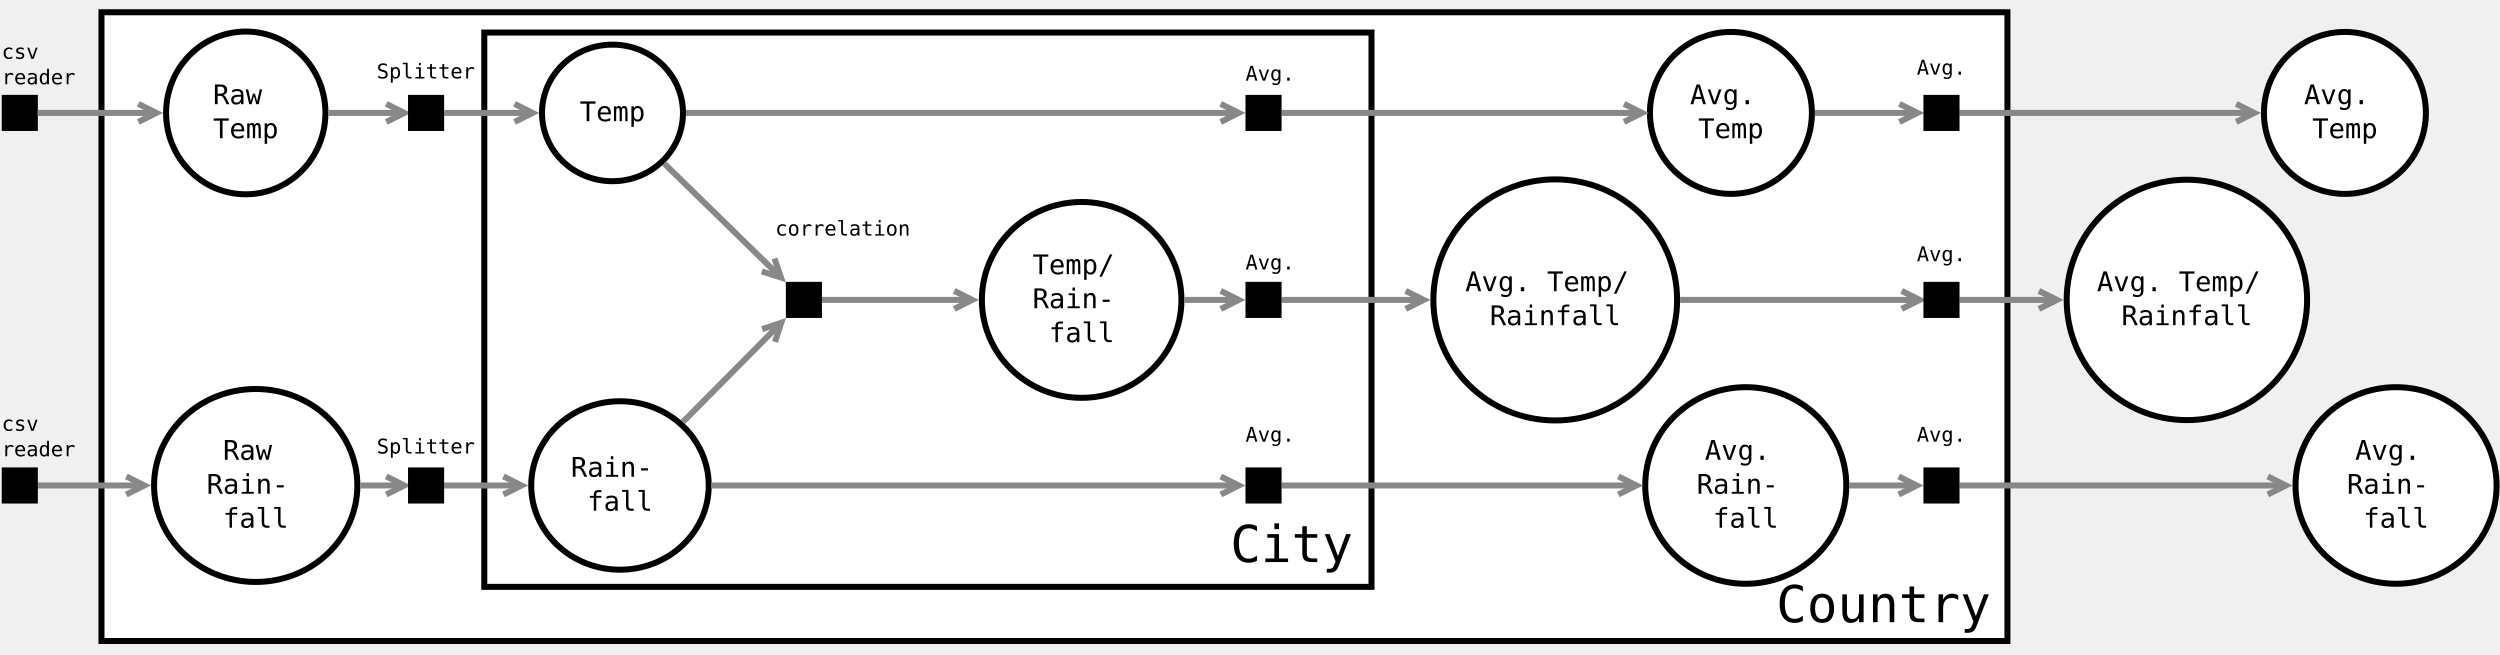
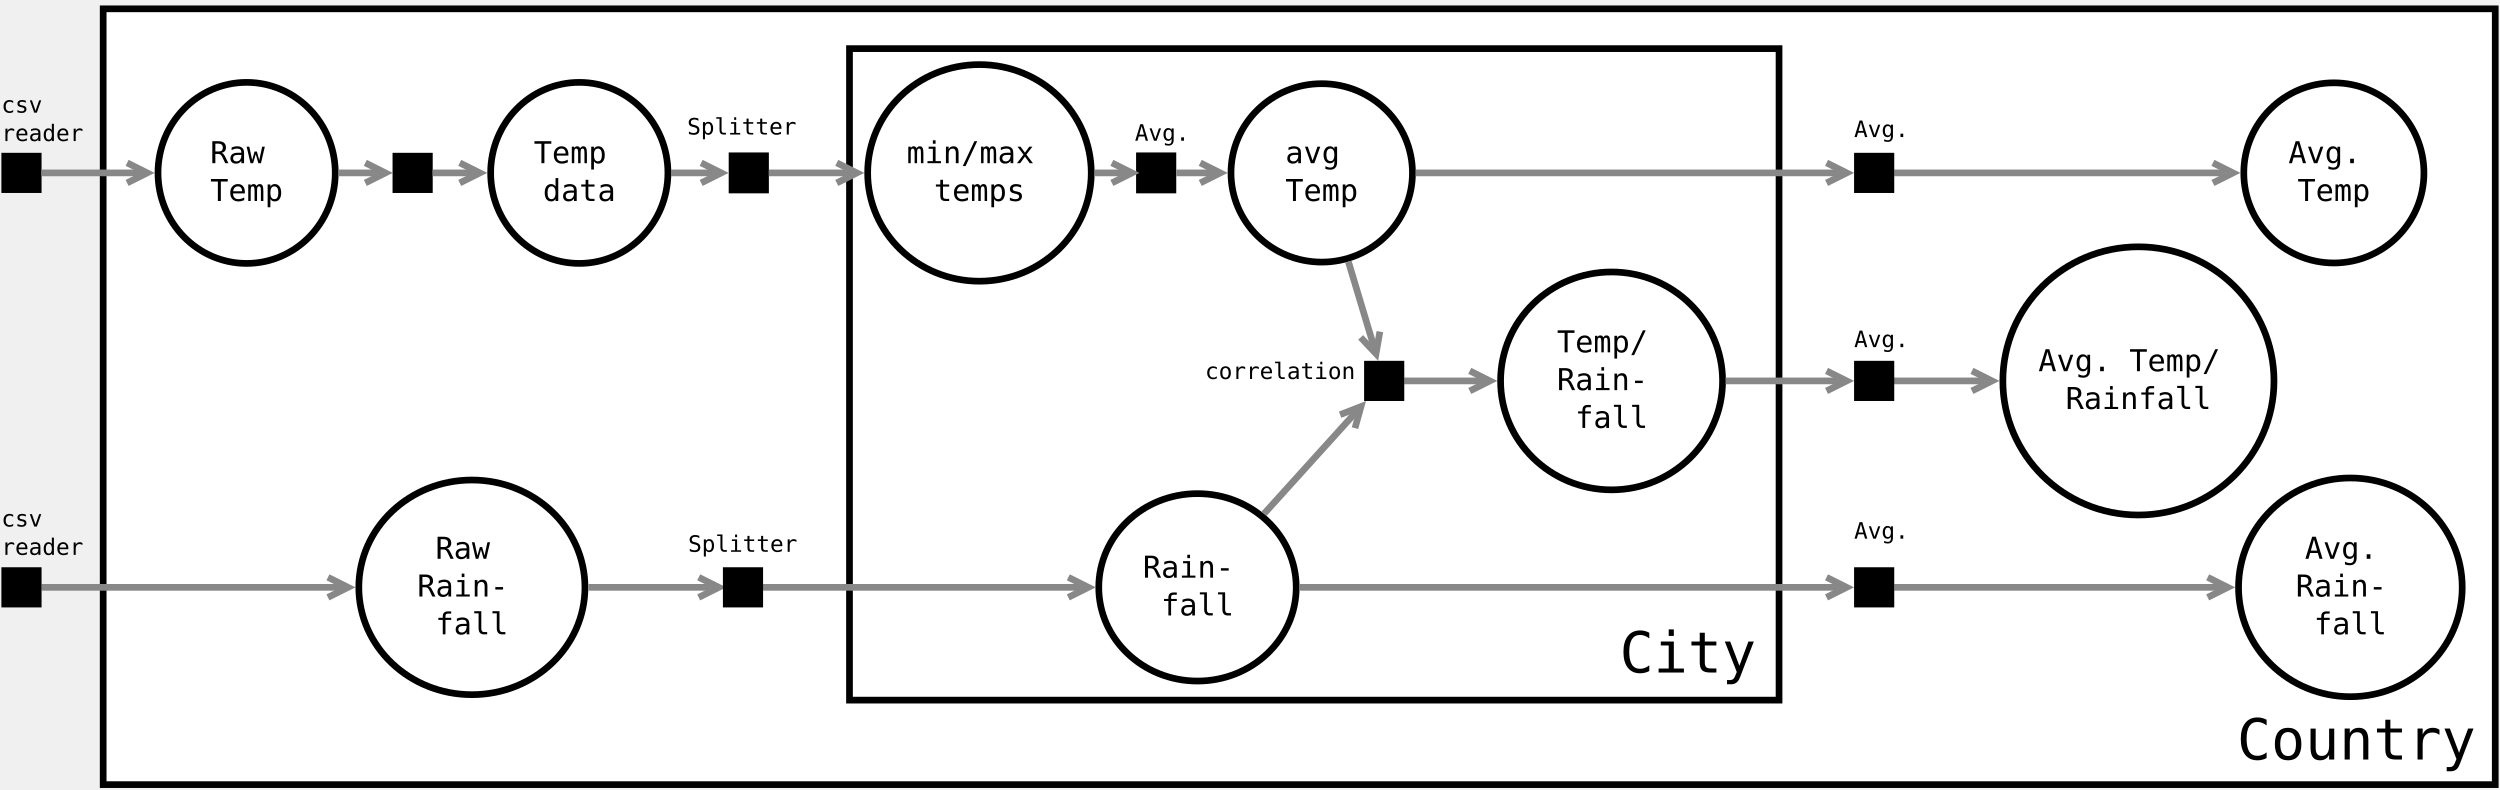
- <svg xmlns="http://www.w3.org/2000/svg" width="42cm" height="11cm" viewBox="62 20 831 212">
-   <g>
-     <rect style="fill: #ffffff" x="95.734" y="21.25" width="633.534" height="209" />
-     <rect style="fill: none; fill-opacity:0; stroke-width: 2; stroke: #000000" x="95.734" y="21.25" width="633.534" height="209" />
-   </g>
-   <g>
-     <rect style="fill: #ffffff" x="222.978" y="28" width="294.906" height="184.25" />
-     <rect style="fill: none; fill-opacity:0; stroke-width: 2; stroke: #000000" x="222.978" y="28" width="294.906" height="184.25" />
-   </g>
-   <g>
-     <ellipse style="fill: #ffffff" cx="265.593" cy="54.713" rx="23.43" ry="22.699" />
-     <ellipse style="fill: none; fill-opacity:0; stroke-width: 2; stroke: #000000" cx="265.593" cy="54.713" rx="23.43" ry="22.699" />
-     <text font-size="9.031" style="fill: #000000;text-anchor:middle;font-family:monospace;font-style:normal;font-weight:normal" x="265.593" y="57.469">
-       <tspan x="265.593" y="57.469">Temp</tspan>
-     </text>
-   </g>
-   <text font-size="6.773" style="fill: #000000;text-anchor:start;font-family:monospace;font-style:normal;font-weight:normal" x="319.694" y="95.484">
-     <tspan x="319.694" y="95.484">correlation</tspan>
-   </text>
-   <g>
-     <rect style="fill: #000000" x="63.579" y="49.713" width="10" height="10" />
-     <rect style="fill: none; fill-opacity:0; stroke-width: 2; stroke: #000000" x="63.579" y="49.713" width="10" height="10" />
-   </g>
-   <text font-size="6.773" style="fill: #000000;text-anchor:start;font-family:monospace;font-style:normal;font-weight:normal" x="62.579" y="36.729">
-     <tspan x="62.579" y="36.729">csv</tspan>
-     <tspan x="62.579" y="45.196">reader</tspan>
-   </text>
-   <g>
-     <ellipse style="fill: #ffffff" cx="268.081" cy="178.55" rx="29.499" ry="28" />
-     <ellipse style="fill: none; fill-opacity:0; stroke-width: 2; stroke: #000000" cx="268.081" cy="178.55" rx="29.499" ry="28" />
-     <text font-size="9.031" style="fill: #000000;text-anchor:middle;font-family:monospace;font-style:normal;font-weight:normal" x="268.081" y="175.661">
-       <tspan x="268.081" y="175.661">Rain-</tspan>
-       <tspan x="268.081" y="186.95">fall</tspan>
+ <svg xmlns="http://www.w3.org/2000/svg" width="38cm" height="12cm" viewBox="-60 4 747 234">
+   <g>
+     <rect style="fill: #ffffff" x="-29.171" y="5.688" width="714.75" height="231.812" />
+     <rect style="fill: none; fill-opacity:0; stroke-width: 2; stroke: #000000" x="-29.171" y="5.688" width="714.75" height="231.812" />
+   </g>
+   <g>
+     <rect style="fill: #ffffff" x="193.829" y="17.58" width="277.75" height="194.67" />
+     <rect style="fill: none; fill-opacity:0; stroke-width: 2; stroke: #000000" x="193.829" y="17.58" width="277.75" height="194.67" />
+   </g>
+   <g>
+     <ellipse style="fill: #ffffff" cx="334.931" cy="54.713" rx="27.112" ry="26.656" />
+     <ellipse style="fill: none; fill-opacity:0; stroke-width: 2; stroke: #000000" cx="334.931" cy="54.713" rx="27.112" ry="26.656" />
+     <text font-size="9.031" style="fill: #000000;text-anchor:middle;font-family:monospace;font-style:normal;font-weight:normal" x="334.931" y="51.825">
+       <tspan x="334.931" y="51.825">avg</tspan>
+       <tspan x="334.931" y="63.113">Temp</tspan>
+     </text>
+   </g>
+   <text font-size="6.773" style="fill: #000000;text-anchor:start;font-family:monospace;font-style:normal;font-weight:normal" x="300.072" y="116.295">
+     <tspan x="300.072" y="116.295">correlation</tspan>
+   </text>
+   <g>
+     <rect style="fill: #000000" x="-58.583" y="49.713" width="10" height="10" />
+     <rect style="fill: none; fill-opacity:0; stroke-width: 2; stroke: #000000" x="-58.583" y="49.713" width="10" height="10" />
+   </g>
+   <text font-size="6.773" style="fill: #000000;text-anchor:start;font-family:monospace;font-style:normal;font-weight:normal" x="-59.583" y="36.729">
+     <tspan x="-59.583" y="36.729">csv</tspan>
+     <tspan x="-59.583" y="45.196">reader</tspan>
+   </text>
+   <g>
+     <ellipse style="fill: #ffffff" cx="297.811" cy="178.55" rx="29.499" ry="28" />
+     <ellipse style="fill: none; fill-opacity:0; stroke-width: 2; stroke: #000000" cx="297.811" cy="178.55" rx="29.499" ry="28" />
+     <text font-size="9.031" style="fill: #000000;text-anchor:middle;font-family:monospace;font-style:normal;font-weight:normal" x="297.811" y="175.661">
+       <tspan x="297.811" y="175.661">Rain-</tspan>
+       <tspan x="297.811" y="186.95">fall</tspan>
    </text>
  </g>
  <g>
    <ellipse style="fill: #ffffff" cx="421.539" cy="116.867" rx="33.163" ry="32.549" />
    <ellipse style="fill: none; fill-opacity:0; stroke-width: 2; stroke: #000000" cx="421.539" cy="116.867" rx="33.163" ry="32.549" />
    <text font-size="9.031" style="fill: #000000;text-anchor:middle;font-family:monospace;font-style:normal;font-weight:normal" x="421.539" y="108.333">
      <tspan x="421.539" y="108.333">Temp/</tspan>
      <tspan x="421.539" y="119.622">Rain-</tspan>
      <tspan x="421.539" y="130.911">fall</tspan>
    </text>
  </g>
-   <text font-size="6.773" style="fill: #000000;text-anchor:start;font-family:monospace;font-style:normal;font-weight:normal" x="370.431" y="120.125">
-     <tspan x="370.431" y="120.125" />
-   </text>
-   <text font-size="16.933" style="fill: #000000;text-anchor:start;font-family:monospace;font-style:normal;font-weight:normal" x="470.931" y="204">
-     <tspan x="470.931" y="204">City</tspan>
-   </text>
-   <g>
-     <line style="fill: none; fill-opacity:0; stroke-width: 2; stroke: #888888" x1="74.52" y1="54.713" x2="111.74" y2="54.713" />
-     <polyline style="fill: none; fill-opacity:0; stroke-width: 2; stroke: #888888" points="107.976,57.713 113.976,54.713 107.976,51.713 " />
-   </g>
-   <g>
-     <line style="fill: none; fill-opacity:0; stroke-width: 2; stroke: #888888" x1="282.811" y1="71.534" x2="320.013" y2="107.877" />
-     <polyline style="fill: none; fill-opacity:0; stroke-width: 2; stroke: #888888" points="315.225,107.393 321.613,109.439 319.417,103.101 " />
-   </g>
-   <g>
-     <line style="fill: none; fill-opacity:0; stroke-width: 2; stroke: #888888" x1="455.703" y1="116.867" x2="471.528" y2="116.867" />
-     <polyline style="fill: none; fill-opacity:0; stroke-width: 2; stroke: #888888" points="467.764,119.867 473.764,116.867 467.764,113.867 " />
-   </g>
-   <g>
-     <line style="fill: none; fill-opacity:0; stroke-width: 2; stroke: #888888" x1="288.992" y1="157.452" x2="320.12" y2="126.044" />
-     <polyline style="fill: none; fill-opacity:0; stroke-width: 2; stroke: #888888" points="319.601,130.829 321.694,124.456 315.34,126.606 " />
-   </g>
-   <g>
-     <line style="fill: none; fill-opacity:0; stroke-width: 2; stroke: #888888" x1="335.223" y1="116.867" x2="382.941" y2="116.867" />
-     <polyline style="fill: none; fill-opacity:0; stroke-width: 2; stroke: #888888" points="379.178,119.867 385.178,116.867 379.178,113.867 " />
+   <text font-size="6.773" style="fill: #000000;text-anchor:start;font-family:monospace;font-style:normal;font-weight:normal" x="332.704" y="114.915">
+     <tspan x="332.704" y="114.915" />
+   </text>
+   <text font-size="16.933" style="fill: #000000;text-anchor:start;font-family:monospace;font-style:normal;font-weight:normal" x="423.93" y="204">
+     <tspan x="423.93" y="204">City</tspan>
+   </text>
+   <g>
+     <line style="fill: none; fill-opacity:0; stroke-width: 2; stroke: #888888" x1="-47.588" y1="54.713" x2="-18.259" y2="54.713" />
+     <polyline style="fill: none; fill-opacity:0; stroke-width: 2; stroke: #888888" points="-22.023,57.713 -16.023,54.713 -22.023,51.713 " />
+   </g>
+   <g>
+     <line style="fill: none; fill-opacity:0; stroke-width: 2; stroke: #888888" x1="342.887" y1="81.207" x2="350.513" y2="106.605" />
+     <polyline style="fill: none; fill-opacity:0; stroke-width: 2; stroke: #888888" points="346.557,103.863 351.156,108.747 352.304,102.137 " />
+   </g>
+   <g>
+     <line style="fill: none; fill-opacity:0; stroke-width: 2; stroke: #888888" x1="455.636" y1="116.867" x2="489.532" y2="116.867" />
+     <polyline style="fill: none; fill-opacity:0; stroke-width: 2; stroke: #888888" points="485.768,119.867 491.768,116.867 485.768,113.867 " />
+   </g>
+   <g>
+     <line style="fill: none; fill-opacity:0; stroke-width: 2; stroke: #888888" x1="317.702" y1="156.555" x2="345.168" y2="126.185" />
+     <polyline style="fill: none; fill-opacity:0; stroke-width: 2; stroke: #888888" points="344.868,130.989 346.668,124.526 340.418,126.964 " />
+   </g>
+   <g>
+     <line style="fill: none; fill-opacity:0; stroke-width: 2; stroke: #888888" x1="359.583" y1="116.867" x2="382.929" y2="116.867" />
+     <polyline style="fill: none; fill-opacity:0; stroke-width: 2; stroke: #888888" points="379.165,119.867 385.165,116.867 379.165,113.867 " />
  </g>
  <text font-size="6.773" style="fill: #000000;text-anchor:start;font-family:monospace;font-style:normal;font-weight:normal" x="545" y="223">
    <tspan x="545" y="223" />
  </text>
-   <text font-size="16.933" style="fill: #000000;text-anchor:start;font-family:monospace;font-style:normal;font-weight:normal" x="652.389" y="224">
-     <tspan x="652.389" y="224">Country</tspan>
+   <text font-size="16.933" style="fill: #000000;text-anchor:start;font-family:monospace;font-style:normal;font-weight:normal" x="608.39" y="230">
+     <tspan x="608.39" y="230">Country</tspan>
  </text>
  <g>
    <ellipse style="fill: #ffffff" cx="578.961" cy="116.867" rx="40.507" ry="40.067" />
    <ellipse style="fill: none; fill-opacity:0; stroke-width: 2; stroke: #000000" cx="578.961" cy="116.867" rx="40.507" ry="40.067" />
    <text font-size="9.031" style="fill: #000000;text-anchor:middle;font-family:monospace;font-style:normal;font-weight:normal" x="578.961" y="113.978">
      <tspan x="578.961" y="113.978">Avg. Temp/</tspan>
      <tspan x="578.961" y="125.267">Rainfall</tspan>
    </text>
  </g>
  <g>
-     <line style="fill: none; fill-opacity:0; stroke-width: 2; stroke: #888888" x1="487.989" y1="116.867" x2="532.992" y2="116.867" />
-     <polyline style="fill: none; fill-opacity:0; stroke-width: 2; stroke: #888888" points="529.228,119.867 535.228,116.867 529.228,113.867 " />
-   </g>
-   <g>
-     <ellipse style="fill: #ffffff" cx="788.923" cy="116.867" rx="39.956" ry="39.956" />
-     <ellipse style="fill: none; fill-opacity:0; stroke-width: 2; stroke: #000000" cx="788.923" cy="116.867" rx="39.956" ry="39.956" />
-     <text font-size="9.031" style="fill: #000000;text-anchor:middle;font-family:monospace;font-style:normal;font-weight:normal" x="788.923" y="113.978">
-       <tspan x="788.923" y="113.978">Avg. Temp/</tspan>
-       <tspan x="788.923" y="125.267">Rainfall</tspan>
-     </text>
-   </g>
-   <g>
-     <line style="fill: none; fill-opacity:0; stroke-width: 2; stroke: #888888" x1="713.341" y1="116.867" x2="743.493" y2="116.867" />
-     <polyline style="fill: none; fill-opacity:0; stroke-width: 2; stroke: #888888" points="739.729,119.867 745.729,116.867 739.729,113.867 " />
-   </g>
-   <g>
-     <line style="fill: none; fill-opacity:0; stroke-width: 2; stroke: #888888" x1="620.468" y1="116.867" x2="697.859" y2="116.867" />
-     <polyline style="fill: none; fill-opacity:0; stroke-width: 2; stroke: #888888" points="694.095,119.867 700.095,116.867 694.095,113.867 " />
-   </g>
-   <g>
-     <line style="fill: none; fill-opacity:0; stroke-width: 2; stroke: #888888" x1="74.572" y1="178.55" x2="107.75" y2="178.55" />
-     <polyline style="fill: none; fill-opacity:0; stroke-width: 2; stroke: #888888" points="103.986,181.55 109.986,178.55 103.986,175.55 " />
-   </g>
-   <text font-size="6.773" style="fill: #000000;text-anchor:start;font-family:monospace;font-style:normal;font-weight:normal" x="699.146" y="104">
-     <tspan x="699.146" y="104">Avg.</tspan>
-   </text>
+     <line style="fill: none; fill-opacity:0; stroke-width: 2; stroke: #888888" x1="505.938" y1="116.867" x2="532.984" y2="116.867" />
+     <polyline style="fill: none; fill-opacity:0; stroke-width: 2; stroke: #888888" points="529.22,119.867 535.22,116.867 529.22,113.867 " />
+   </g>
+   <g>
+     <line style="fill: none; fill-opacity:0; stroke-width: 2; stroke: #888888" x1="-47.587" y1="178.55" x2="41.748" y2="178.55" />
+     <polyline style="fill: none; fill-opacity:0; stroke-width: 2; stroke: #888888" points="37.984,181.55 43.984,178.55 37.984,175.55 " />
+   </g>
  <g>
    <ellipse style="fill: #ffffff" cx="637.361" cy="54.713" rx="26.915" ry="26.915" />
    <ellipse style="fill: none; fill-opacity:0; stroke-width: 2; stroke: #000000" cx="637.361" cy="54.713" rx="26.915" ry="26.915" />
-     <text font-size="9.031" style="fill: #000000;text-anchor:middle;font-family:monospace;font-style:normal;font-weight:normal" x="637.361" y="51.824">
-       <tspan x="637.361" y="51.824">Avg.</tspan>
+     <text font-size="9.031" style="fill: #000000;text-anchor:middle;font-family:monospace;font-style:normal;font-weight:normal" x="637.361" y="51.825">
+       <tspan x="637.361" y="51.825">Avg.</tspan>
      <tspan x="637.361" y="63.113">Temp</tspan>
    </text>
  </g>
  <g>
    <ellipse style="fill: #ffffff" cx="642.294" cy="178.55" rx="33.418" ry="32.675" />
    <ellipse style="fill: none; fill-opacity:0; stroke-width: 2; stroke: #000000" cx="642.294" cy="178.55" rx="33.418" ry="32.675" />
    <text font-size="9.031" style="fill: #000000;text-anchor:middle;font-family:monospace;font-style:normal;font-weight:normal" x="642.294" y="170.016">
      <tspan x="642.294" y="170.016">Avg.</tspan>
      <tspan x="642.294" y="181.305">Rain-</tspan>
      <tspan x="642.294" y="192.594">fall</tspan>
    </text>
  </g>
-   <text font-size="6.773" style="fill: #000000;text-anchor:start;font-family:monospace;font-style:normal;font-weight:normal" x="476" y="44">
-     <tspan x="476" y="44">Avg.</tspan>
-   </text>
-   <g>
-     <line style="fill: none; fill-opacity:0; stroke-width: 2; stroke: #888888" x1="290.015" y1="54.713" x2="471.525" y2="54.713" />
-     <polyline style="fill: none; fill-opacity:0; stroke-width: 2; stroke: #888888" points="467.761,57.713 473.761,54.713 467.761,51.713 " />
-   </g>
-   <text font-size="6.773" style="fill: #000000;text-anchor:start;font-family:monospace;font-style:normal;font-weight:normal" x="476" y="164">
-     <tspan x="476" y="164">Avg.</tspan>
-   </text>
-   <g>
-     <line style="fill: none; fill-opacity:0; stroke-width: 2; stroke: #888888" x1="298.373" y1="178.55" x2="471.548" y2="178.55" />
-     <polyline style="fill: none; fill-opacity:0; stroke-width: 2; stroke: #888888" points="467.784,181.55 473.784,178.55 467.784,175.55 " />
-   </g>
-   <g>
-     <line style="fill: none; fill-opacity:0; stroke-width: 2; stroke: #888888" x1="487.997" y1="178.55" x2="603.697" y2="178.55" />
-     <polyline style="fill: none; fill-opacity:0; stroke-width: 2; stroke: #888888" points="599.933,181.55 605.933,178.55 599.933,175.55 " />
-   </g>
-   <g>
-     <line style="fill: none; fill-opacity:0; stroke-width: 2; stroke: #888888" x1="488.002" y1="54.713" x2="605.579" y2="54.713" />
-     <polyline style="fill: none; fill-opacity:0; stroke-width: 2; stroke: #888888" points="601.815,57.713 607.815,54.713 601.815,51.713 " />
-   </g>
-   <text font-size="6.773" style="fill: #000000;text-anchor:start;font-family:monospace;font-style:normal;font-weight:normal" x="699.146" y="42">
-     <tspan x="699.146" y="42">Avg.</tspan>
-   </text>
-   <text font-size="6.773" style="fill: #000000;text-anchor:start;font-family:monospace;font-style:normal;font-weight:normal" x="699.146" y="164">
-     <tspan x="699.146" y="164">Avg.</tspan>
-   </text>
-   <g>
-     <ellipse style="fill: #ffffff" cx="841.452" cy="54.713" rx="26.915" ry="26.915" />
-     <ellipse style="fill: none; fill-opacity:0; stroke-width: 2; stroke: #000000" cx="841.452" cy="54.713" rx="26.915" ry="26.915" />
-     <text font-size="9.031" style="fill: #000000;text-anchor:middle;font-family:monospace;font-style:normal;font-weight:normal" x="841.452" y="51.824">
-       <tspan x="841.452" y="51.824">Avg.</tspan>
-       <tspan x="841.452" y="63.113">Temp</tspan>
-     </text>
-   </g>
-   <g>
-     <ellipse style="fill: #ffffff" cx="858.451" cy="178.55" rx="33.418" ry="32.675" />
-     <ellipse style="fill: none; fill-opacity:0; stroke-width: 2; stroke: #000000" cx="858.451" cy="178.55" rx="33.418" ry="32.675" />
-     <text font-size="9.031" style="fill: #000000;text-anchor:middle;font-family:monospace;font-style:normal;font-weight:normal" x="858.451" y="170.016">
-       <tspan x="858.451" y="170.016">Avg.</tspan>
-       <tspan x="858.451" y="181.305">Rain-</tspan>
-       <tspan x="858.451" y="192.594">fall</tspan>
-     </text>
-   </g>
-   <g>
-     <line style="fill: none; fill-opacity:0; stroke-width: 2; stroke: #888888" x1="676.663" y1="178.55" x2="696.887" y2="178.55" />
-     <polyline style="fill: none; fill-opacity:0; stroke-width: 2; stroke: #888888" points="693.123,181.55 699.123,178.55 693.123,175.55 " />
-   </g>
-   <g>
-     <line style="fill: none; fill-opacity:0; stroke-width: 2; stroke: #888888" x1="713.341" y1="178.55" x2="819.579" y2="178.55" />
-     <polyline style="fill: none; fill-opacity:0; stroke-width: 2; stroke: #888888" points="815.815,181.55 821.815,178.55 815.815,175.55 " />
-   </g>
-   <g>
-     <line style="fill: none; fill-opacity:0; stroke-width: 2; stroke: #888888" x1="665.263" y1="54.713" x2="697.133" y2="54.713" />
-     <polyline style="fill: none; fill-opacity:0; stroke-width: 2; stroke: #888888" points="693.369,57.713 699.369,54.713 693.369,51.713 " />
-   </g>
-   <g>
-     <line style="fill: none; fill-opacity:0; stroke-width: 2; stroke: #888888" x1="713.346" y1="54.713" x2="809.068" y2="54.713" />
-     <polyline style="fill: none; fill-opacity:0; stroke-width: 2; stroke: #888888" points="805.304,57.713 811.304,54.713 805.304,51.713 " />
-   </g>
-   <g>
-     <rect style="fill: #000000" x="63.579" y="173.55" width="10" height="10" />
-     <rect style="fill: none; fill-opacity:0; stroke-width: 2; stroke: #000000" x="63.579" y="173.55" width="10" height="10" />
-   </g>
-   <g>
-     <rect style="fill: #000000" x="324.216" y="111.867" width="10" height="10" />
-     <rect style="fill: none; fill-opacity:0; stroke-width: 2; stroke: #000000" x="324.216" y="111.867" width="10" height="10" />
-   </g>
-   <g>
-     <rect style="fill: #000000" x="477" y="49.713" width="10" height="10" />
-     <rect style="fill: none; fill-opacity:0; stroke-width: 2; stroke: #000000" x="477" y="49.713" width="10" height="10" />
-   </g>
-   <g>
-     <rect style="fill: #000000" x="477" y="111.867" width="10" height="10" />
-     <rect style="fill: none; fill-opacity:0; stroke-width: 2; stroke: #000000" x="477" y="111.867" width="10" height="10" />
-   </g>
-   <g>
-     <rect style="fill: #000000" x="477" y="173.55" width="10" height="10" />
-     <rect style="fill: none; fill-opacity:0; stroke-width: 2; stroke: #000000" x="477" y="173.55" width="10" height="10" />
-   </g>
-   <g>
-     <rect style="fill: #000000" x="702.346" y="111.867" width="10" height="10" />
-     <rect style="fill: none; fill-opacity:0; stroke-width: 2; stroke: #000000" x="702.346" y="111.867" width="10" height="10" />
-   </g>
-   <g>
-     <rect style="fill: #000000" x="702.346" y="49.713" width="10" height="10" />
-     <rect style="fill: none; fill-opacity:0; stroke-width: 2; stroke: #000000" x="702.346" y="49.713" width="10" height="10" />
-   </g>
-   <g>
-     <rect style="fill: #000000" x="702.346" y="173.55" width="10" height="10" />
-     <rect style="fill: none; fill-opacity:0; stroke-width: 2; stroke: #000000" x="702.346" y="173.55" width="10" height="10" />
-   </g>
-   <text font-size="6.773" style="fill: #000000;text-anchor:start;font-family:monospace;font-style:normal;font-weight:normal" x="476" y="106.783">
-     <tspan x="476" y="106.783">Avg.</tspan>
-   </text>
-   <g>
-     <ellipse style="fill: #ffffff" cx="143.692" cy="54.713" rx="26.482" ry="27.047" />
-     <ellipse style="fill: none; fill-opacity:0; stroke-width: 2; stroke: #000000" cx="143.692" cy="54.713" rx="26.482" ry="27.047" />
-     <text font-size="9.031" style="fill: #000000;text-anchor:middle;font-family:monospace;font-style:normal;font-weight:normal" x="143.692" y="51.824">
-       <tspan x="143.692" y="51.824">Raw</tspan>
-       <tspan x="143.692" y="63.113">Temp</tspan>
-     </text>
-   </g>
-   <g>
-     <ellipse style="fill: #ffffff" cx="147.001" cy="178.55" rx="33.785" ry="32.069" />
-     <ellipse style="fill: none; fill-opacity:0; stroke-width: 2; stroke: #000000" cx="147.001" cy="178.55" rx="33.785" ry="32.069" />
-     <text font-size="9.031" style="fill: #000000;text-anchor:middle;font-family:monospace;font-style:normal;font-weight:normal" x="147.001" y="170.016">
-       <tspan x="147.001" y="170.016">Raw</tspan>
-       <tspan x="147.001" y="181.305">Rain-</tspan>
-       <tspan x="147.001" y="192.594">fall</tspan>
-     </text>
-   </g>
-   <g>
-     <line style="fill: none; fill-opacity:0; stroke-width: 2; stroke: #888888" x1="209.627" y1="54.713" x2="236.795" y2="54.713" />
-     <polyline style="fill: none; fill-opacity:0; stroke-width: 2; stroke: #888888" points="233.031,57.713 239.031,54.713 233.031,51.713 " />
-   </g>
-   <g>
-     <line style="fill: none; fill-opacity:0; stroke-width: 2; stroke: #888888" x1="209.624" y1="178.55" x2="233.106" y2="178.55" />
-     <polyline style="fill: none; fill-opacity:0; stroke-width: 2; stroke: #888888" points="229.342,181.55 235.342,178.55 229.342,175.55 " />
-   </g>
-   <g>
-     <line style="fill: none; fill-opacity:0; stroke-width: 2; stroke: #888888" x1="171.174" y1="54.713" x2="194.156" y2="54.713" />
-     <polyline style="fill: none; fill-opacity:0; stroke-width: 2; stroke: #888888" points="190.392,57.713 196.392,54.713 190.392,51.713 " />
-   </g>
-   <g>
-     <rect style="fill: #000000" x="198.629" y="49.713" width="10" height="10" />
-     <rect style="fill: none; fill-opacity:0; stroke-width: 2; stroke: #000000" x="198.629" y="49.713" width="10" height="10" />
-   </g>
-   <g>
-     <line style="fill: none; fill-opacity:0; stroke-width: 2; stroke: #888888" x1="181.739" y1="178.55" x2="194.156" y2="178.55" />
-     <polyline style="fill: none; fill-opacity:0; stroke-width: 2; stroke: #888888" points="190.392,181.55 196.392,178.55 190.392,175.55 " />
-   </g>
-   <text font-size="6.773" style="fill: #000000;text-anchor:start;font-family:monospace;font-style:normal;font-weight:normal" x="187.229" y="167.937">
-     <tspan x="187.229" y="167.937">Splitter</tspan>
-   </text>
-   <g>
-     <rect style="fill: #000000" x="198.629" y="173.55" width="10" height="10" />
-     <rect style="fill: none; fill-opacity:0; stroke-width: 2; stroke: #000000" x="198.629" y="173.55" width="10" height="10" />
-   </g>
-   <text font-size="6.773" style="fill: #000000;text-anchor:start;font-family:monospace;font-style:normal;font-weight:normal" x="187.229" y="43.25">
-     <tspan x="187.229" y="43.25">Splitter</tspan>
-   </text>
-   <text font-size="6.773" style="fill: #000000;text-anchor:start;font-family:monospace;font-style:normal;font-weight:normal" x="62.579" y="160.386">
-     <tspan x="62.579" y="160.386">csv</tspan>
-     <tspan x="62.579" y="168.853">reader</tspan>
+   <text font-size="6.773" style="fill: #000000;text-anchor:start;font-family:monospace;font-style:normal;font-weight:normal" x="494" y="44">
+     <tspan x="494" y="44">Avg.</tspan>
+   </text>
+   <g>
+     <line style="fill: none; fill-opacity:0; stroke-width: 2; stroke: #888888" x1="363.02" y1="54.713" x2="489.543" y2="54.713" />
+     <polyline style="fill: none; fill-opacity:0; stroke-width: 2; stroke: #888888" points="485.779,57.713 491.779,54.713 485.779,51.713 " />
+   </g>
+   <text font-size="6.773" style="fill: #000000;text-anchor:start;font-family:monospace;font-style:normal;font-weight:normal" x="494" y="164">
+     <tspan x="494" y="164">Avg.</tspan>
+   </text>
+   <g>
+     <line style="fill: none; fill-opacity:0; stroke-width: 2; stroke: #888888" x1="328.268" y1="178.55" x2="489.524" y2="178.55" />
+     <polyline style="fill: none; fill-opacity:0; stroke-width: 2; stroke: #888888" points="485.76,181.55 491.76,178.55 485.76,175.55 " />
+   </g>
+   <g>
+     <line style="fill: none; fill-opacity:0; stroke-width: 2; stroke: #888888" x1="505.993" y1="178.55" x2="603.412" y2="178.55" />
+     <polyline style="fill: none; fill-opacity:0; stroke-width: 2; stroke: #888888" points="599.649,181.55 605.649,178.55 599.649,175.55 " />
+   </g>
+   <g>
+     <line style="fill: none; fill-opacity:0; stroke-width: 2; stroke: #888888" x1="505.986" y1="54.713" x2="604.979" y2="54.713" />
+     <polyline style="fill: none; fill-opacity:0; stroke-width: 2; stroke: #888888" points="601.215,57.713 607.215,54.713 601.215,51.713 " />
+   </g>
+   <g>
+     <rect style="fill: #000000" x="-58.583" y="173.55" width="10" height="10" />
+     <rect style="fill: none; fill-opacity:0; stroke-width: 2; stroke: #000000" x="-58.583" y="173.55" width="10" height="10" />
+   </g>
+   <g>
+     <rect style="fill: #000000" x="348.595" y="111.867" width="10" height="10" />
+     <rect style="fill: none; fill-opacity:0; stroke-width: 2; stroke: #000000" x="348.595" y="111.867" width="10" height="10" />
+   </g>
+   <g>
+     <rect style="fill: #000000" x="495" y="49.713" width="10" height="10" />
+     <rect style="fill: none; fill-opacity:0; stroke-width: 2; stroke: #000000" x="495" y="49.713" width="10" height="10" />
+   </g>
+   <g>
+     <rect style="fill: #000000" x="495" y="111.867" width="10" height="10" />
+     <rect style="fill: none; fill-opacity:0; stroke-width: 2; stroke: #000000" x="495" y="111.867" width="10" height="10" />
+   </g>
+   <g>
+     <rect style="fill: #000000" x="495" y="173.55" width="10" height="10" />
+     <rect style="fill: none; fill-opacity:0; stroke-width: 2; stroke: #000000" x="495" y="173.55" width="10" height="10" />
+   </g>
+   <text font-size="6.773" style="fill: #000000;text-anchor:start;font-family:monospace;font-style:normal;font-weight:normal" x="494" y="106.783">
+     <tspan x="494" y="106.783">Avg.</tspan>
+   </text>
+   <g>
+     <ellipse style="fill: #ffffff" cx="13.692" cy="54.713" rx="26.482" ry="27.047" />
+     <ellipse style="fill: none; fill-opacity:0; stroke-width: 2; stroke: #000000" cx="13.692" cy="54.713" rx="26.482" ry="27.047" />
+     <text font-size="9.031" style="fill: #000000;text-anchor:middle;font-family:monospace;font-style:normal;font-weight:normal" x="13.692" y="51.825">
+       <tspan x="13.692" y="51.825">Raw</tspan>
+       <tspan x="13.692" y="63.113">Temp</tspan>
+     </text>
+   </g>
+   <g>
+     <ellipse style="fill: #ffffff" cx="81" cy="178.55" rx="33.785" ry="32.069" />
+     <ellipse style="fill: none; fill-opacity:0; stroke-width: 2; stroke: #000000" cx="81" cy="178.55" rx="33.785" ry="32.069" />
+     <text font-size="9.031" style="fill: #000000;text-anchor:middle;font-family:monospace;font-style:normal;font-weight:normal" x="81" y="170.016">
+       <tspan x="81" y="170.016">Raw</tspan>
+       <tspan x="81" y="181.305">Rain-</tspan>
+       <tspan x="81" y="192.594">fall</tspan>
+     </text>
+   </g>
+   <g>
+     <line style="fill: none; fill-opacity:0; stroke-width: 2; stroke: #888888" x1="167.991" y1="178.55" x2="262.969" y2="178.55" />
+     <polyline style="fill: none; fill-opacity:0; stroke-width: 2; stroke: #888888" points="259.205,181.55 265.205,178.55 259.205,175.55 " />
+   </g>
+   <g>
+     <line style="fill: none; fill-opacity:0; stroke-width: 2; stroke: #888888" x1="41.17" y1="54.713" x2="52.913" y2="54.713" />
+     <polyline style="fill: none; fill-opacity:0; stroke-width: 2; stroke: #888888" points="49.149,57.713 55.149,54.713 49.149,51.713 " />
+   </g>
+   <g>
+     <rect style="fill: #000000" x="158.737" y="49.607" width="10" height="10.213" />
+     <rect style="fill: none; fill-opacity:0; stroke-width: 2; stroke: #000000" x="158.737" y="49.607" width="10" height="10.213" />
+   </g>
+   <g>
+     <line style="fill: none; fill-opacity:0; stroke-width: 2; stroke: #888888" x1="115.784" y1="178.55" x2="152.534" y2="178.55" />
+     <polyline style="fill: none; fill-opacity:0; stroke-width: 2; stroke: #888888" points="148.77,181.55 154.77,178.55 148.77,175.55 " />
+   </g>
+   <text font-size="6.773" style="fill: #000000;text-anchor:start;font-family:monospace;font-style:normal;font-weight:normal" x="145.606" y="167.937">
+     <tspan x="145.606" y="167.937">Splitter</tspan>
+   </text>
+   <g>
+     <rect style="fill: #000000" x="157.006" y="173.55" width="10" height="10" />
+     <rect style="fill: none; fill-opacity:0; stroke-width: 2; stroke: #000000" x="157.006" y="173.55" width="10" height="10" />
+   </g>
+   <text font-size="6.773" style="fill: #000000;text-anchor:start;font-family:monospace;font-style:normal;font-weight:normal" x="145.337" y="43.25">
+     <tspan x="145.337" y="43.25">Splitter</tspan>
+   </text>
+   <text font-size="6.773" style="fill: #000000;text-anchor:start;font-family:monospace;font-style:normal;font-weight:normal" x="-59.583" y="160.386">
+     <tspan x="-59.583" y="160.386">csv</tspan>
+     <tspan x="-59.583" y="168.853">reader</tspan>
+   </text>
+   <g>
+     <ellipse style="fill: #ffffff" cx="113.091" cy="54.713" rx="26.482" ry="27.047" />
+     <ellipse style="fill: none; fill-opacity:0; stroke-width: 2; stroke: #000000" cx="113.091" cy="54.713" rx="26.482" ry="27.047" />
+     <text font-size="9.031" style="fill: #000000;text-anchor:middle;font-family:monospace;font-style:normal;font-weight:normal" x="113.091" y="51.825">
+       <tspan x="113.091" y="51.825">Temp</tspan>
+       <tspan x="113.091" y="63.113">data</tspan>
+     </text>
+   </g>
+   <g>
+     <ellipse style="fill: #ffffff" cx="232.662" cy="54.713" rx="33.404" ry="32.362" />
+     <ellipse style="fill: none; fill-opacity:0; stroke-width: 2; stroke: #000000" cx="232.662" cy="54.713" rx="33.404" ry="32.362" />
+     <text font-size="9.031" style="fill: #000000;text-anchor:middle;font-family:monospace;font-style:normal;font-weight:normal" x="232.662" y="51.825">
+       <tspan x="232.662" y="51.825">min/max</tspan>
+       <tspan x="232.662" y="63.113">temps</tspan>
+     </text>
+   </g>
+   <g>
+     <rect style="fill: #000000" x="58.295" y="49.713" width="10" height="10" />
+     <rect style="fill: none; fill-opacity:0; stroke-width: 2; stroke: #000000" x="58.295" y="49.713" width="10" height="10" />
+   </g>
+   <g>
+     <line style="fill: none; fill-opacity:0; stroke-width: 2; stroke: #888888" x1="69.289" y1="54.713" x2="81.132" y2="54.713" />
+     <polyline style="fill: none; fill-opacity:0; stroke-width: 2; stroke: #888888" points="77.368,57.713 83.368,54.713 77.368,51.713 " />
+   </g>
+   <g>
+     <line style="fill: none; fill-opacity:0; stroke-width: 2; stroke: #888888" x1="140.491" y1="54.713" x2="153.268" y2="54.713" />
+     <polyline style="fill: none; fill-opacity:0; stroke-width: 2; stroke: #888888" points="149.504,57.713 155.504,54.713 149.504,51.713 " />
+   </g>
+   <g>
+     <line style="fill: none; fill-opacity:0; stroke-width: 2; stroke: #888888" x1="169.736" y1="54.713" x2="193.786" y2="54.713" />
+     <polyline style="fill: none; fill-opacity:0; stroke-width: 2; stroke: #888888" points="190.022,57.713 196.022,54.713 190.022,51.713 " />
+   </g>
+   <g>
+     <rect style="fill: #000000" x="280.462" y="49.607" width="10" height="10.213" />
+     <rect style="fill: none; fill-opacity:0; stroke-width: 2; stroke: #000000" x="280.462" y="49.607" width="10" height="10.213" />
+   </g>
+   <g>
+     <line style="fill: none; fill-opacity:0; stroke-width: 2; stroke: #888888" x1="267.07" y1="54.713" x2="275.989" y2="54.713" />
+     <polyline style="fill: none; fill-opacity:0; stroke-width: 2; stroke: #888888" points="272.225,57.713 278.225,54.713 272.225,51.713 " />
+   </g>
+   <g>
+     <line style="fill: none; fill-opacity:0; stroke-width: 2; stroke: #888888" x1="291.464" y1="54.713" x2="302.391" y2="54.713" />
+     <polyline style="fill: none; fill-opacity:0; stroke-width: 2; stroke: #888888" points="298.627,57.713 304.627,54.713 298.627,51.713 " />
+   </g>
+   <text font-size="6.773" style="fill: #000000;text-anchor:start;font-family:monospace;font-style:normal;font-weight:normal" x="279.082" y="45.108">
+     <tspan x="279.082" y="45.108">Avg.</tspan>
  </text>
</svg>
